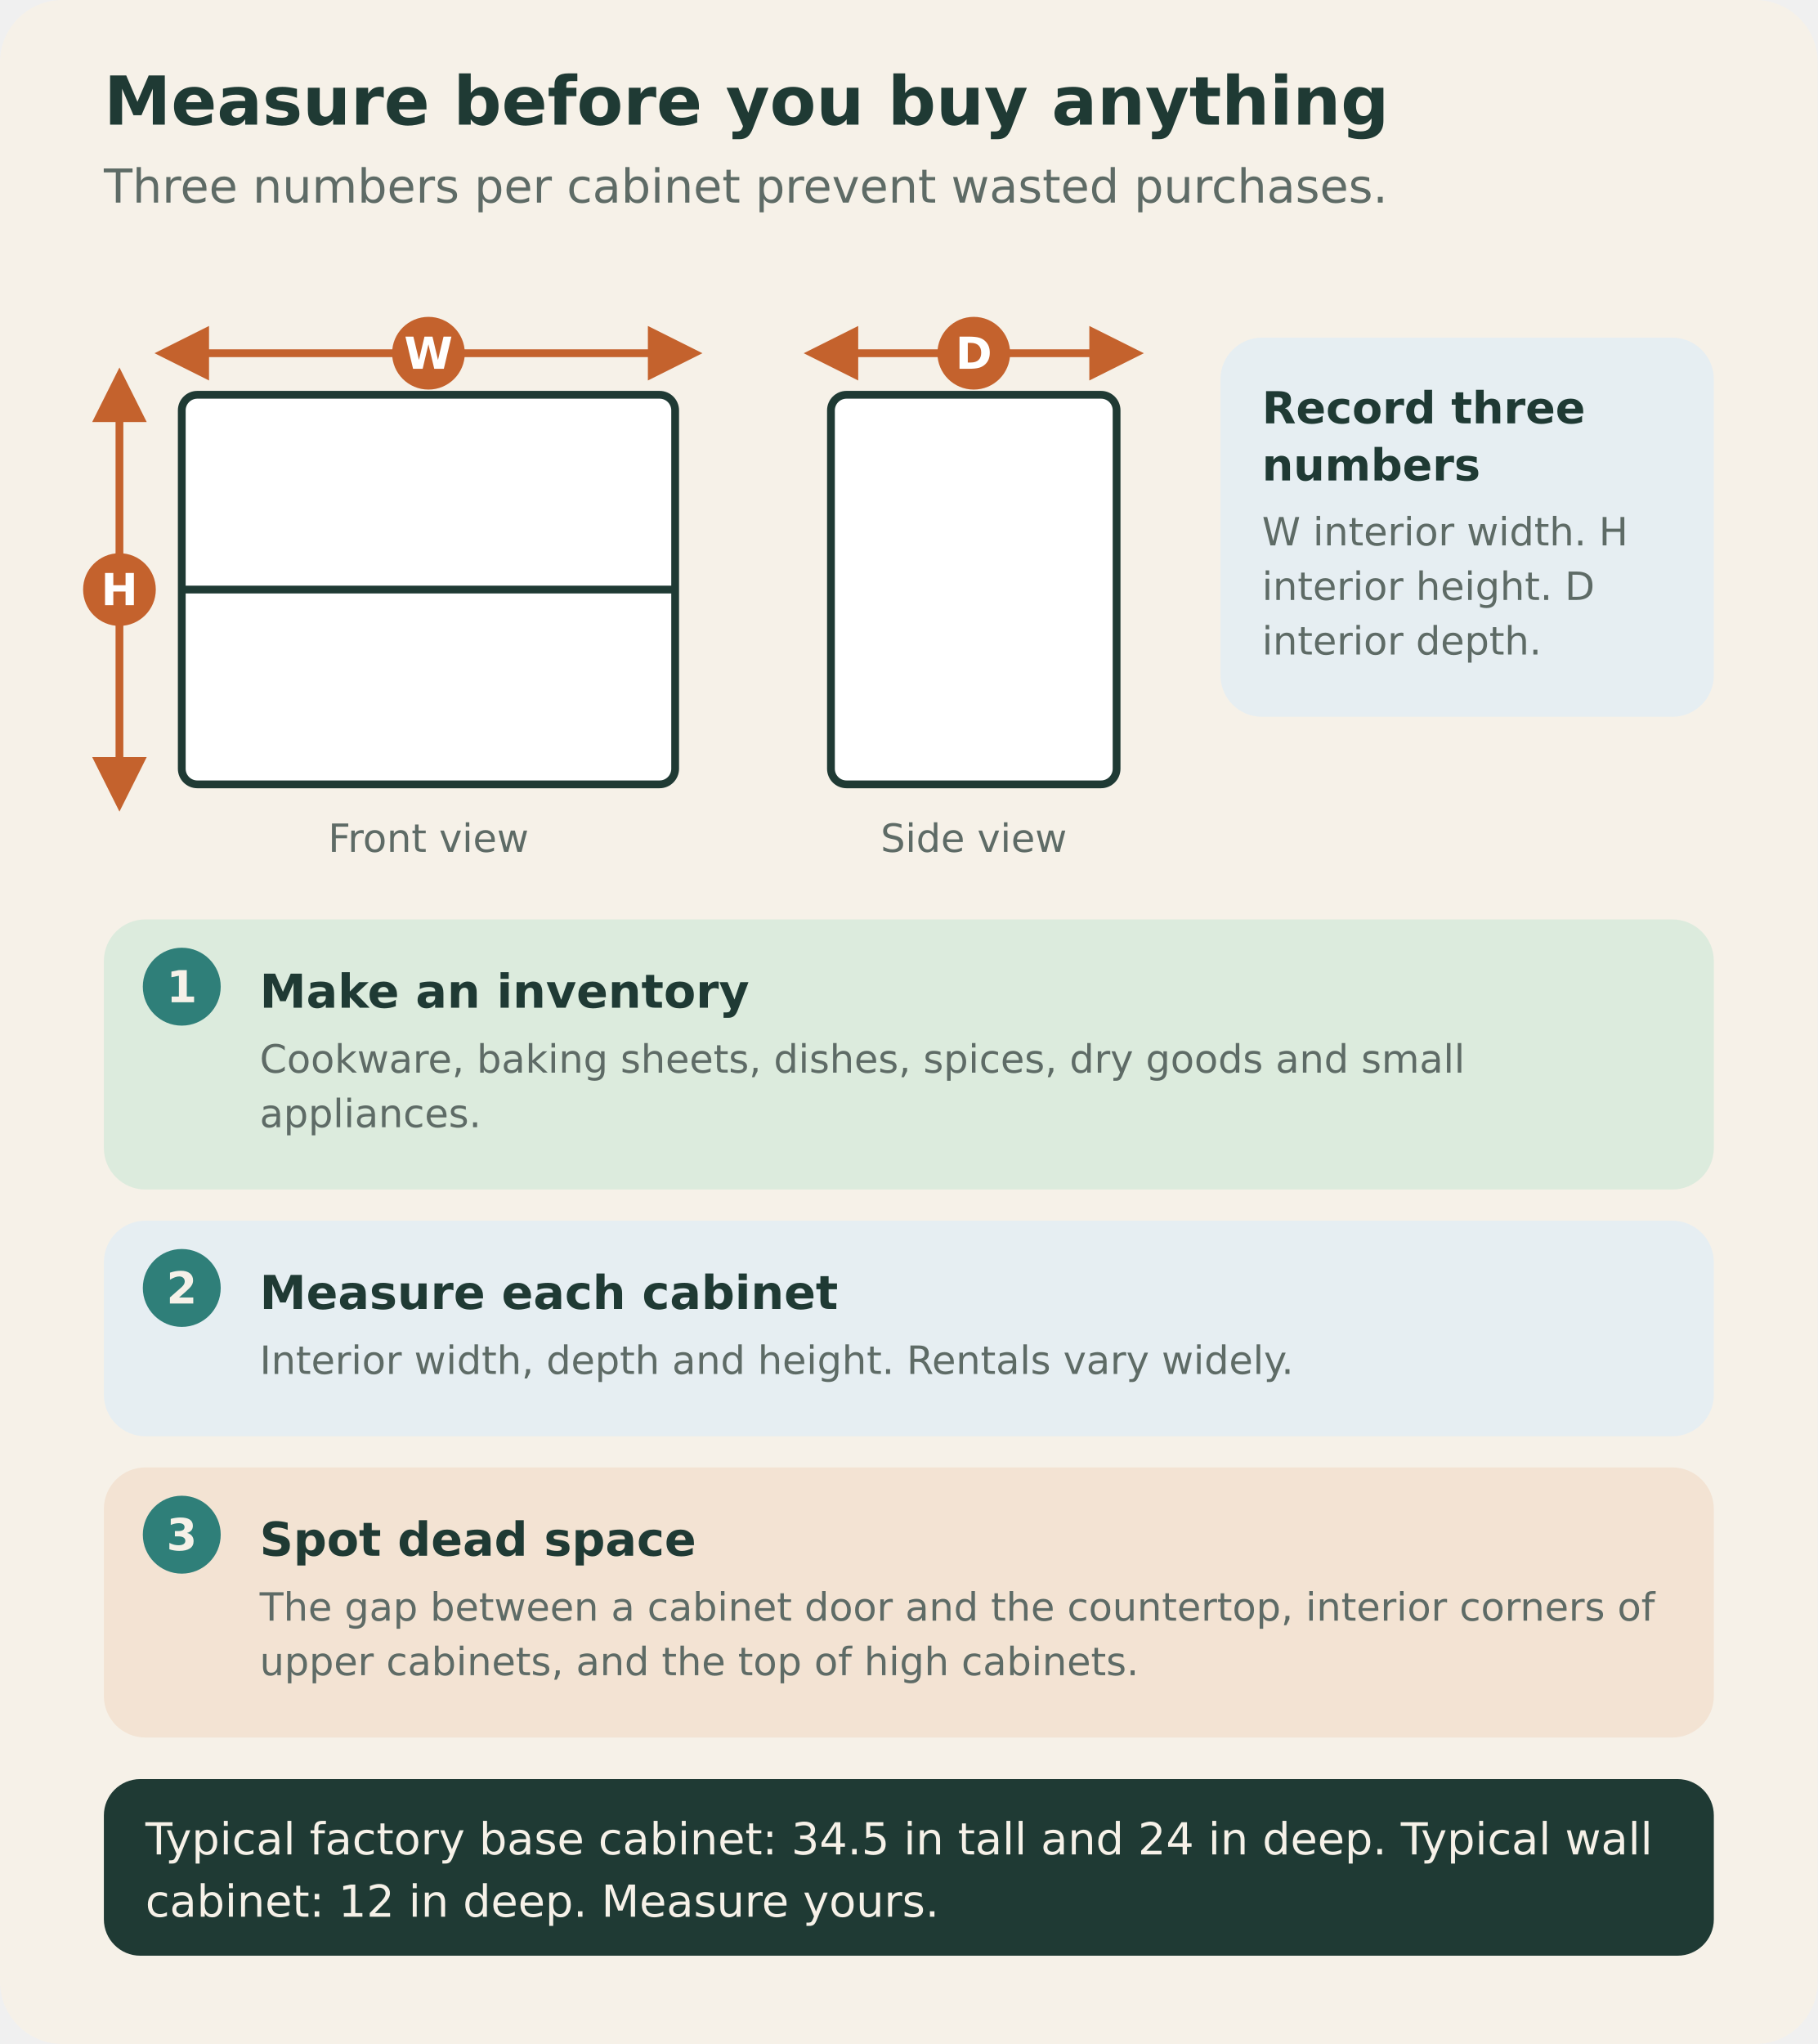
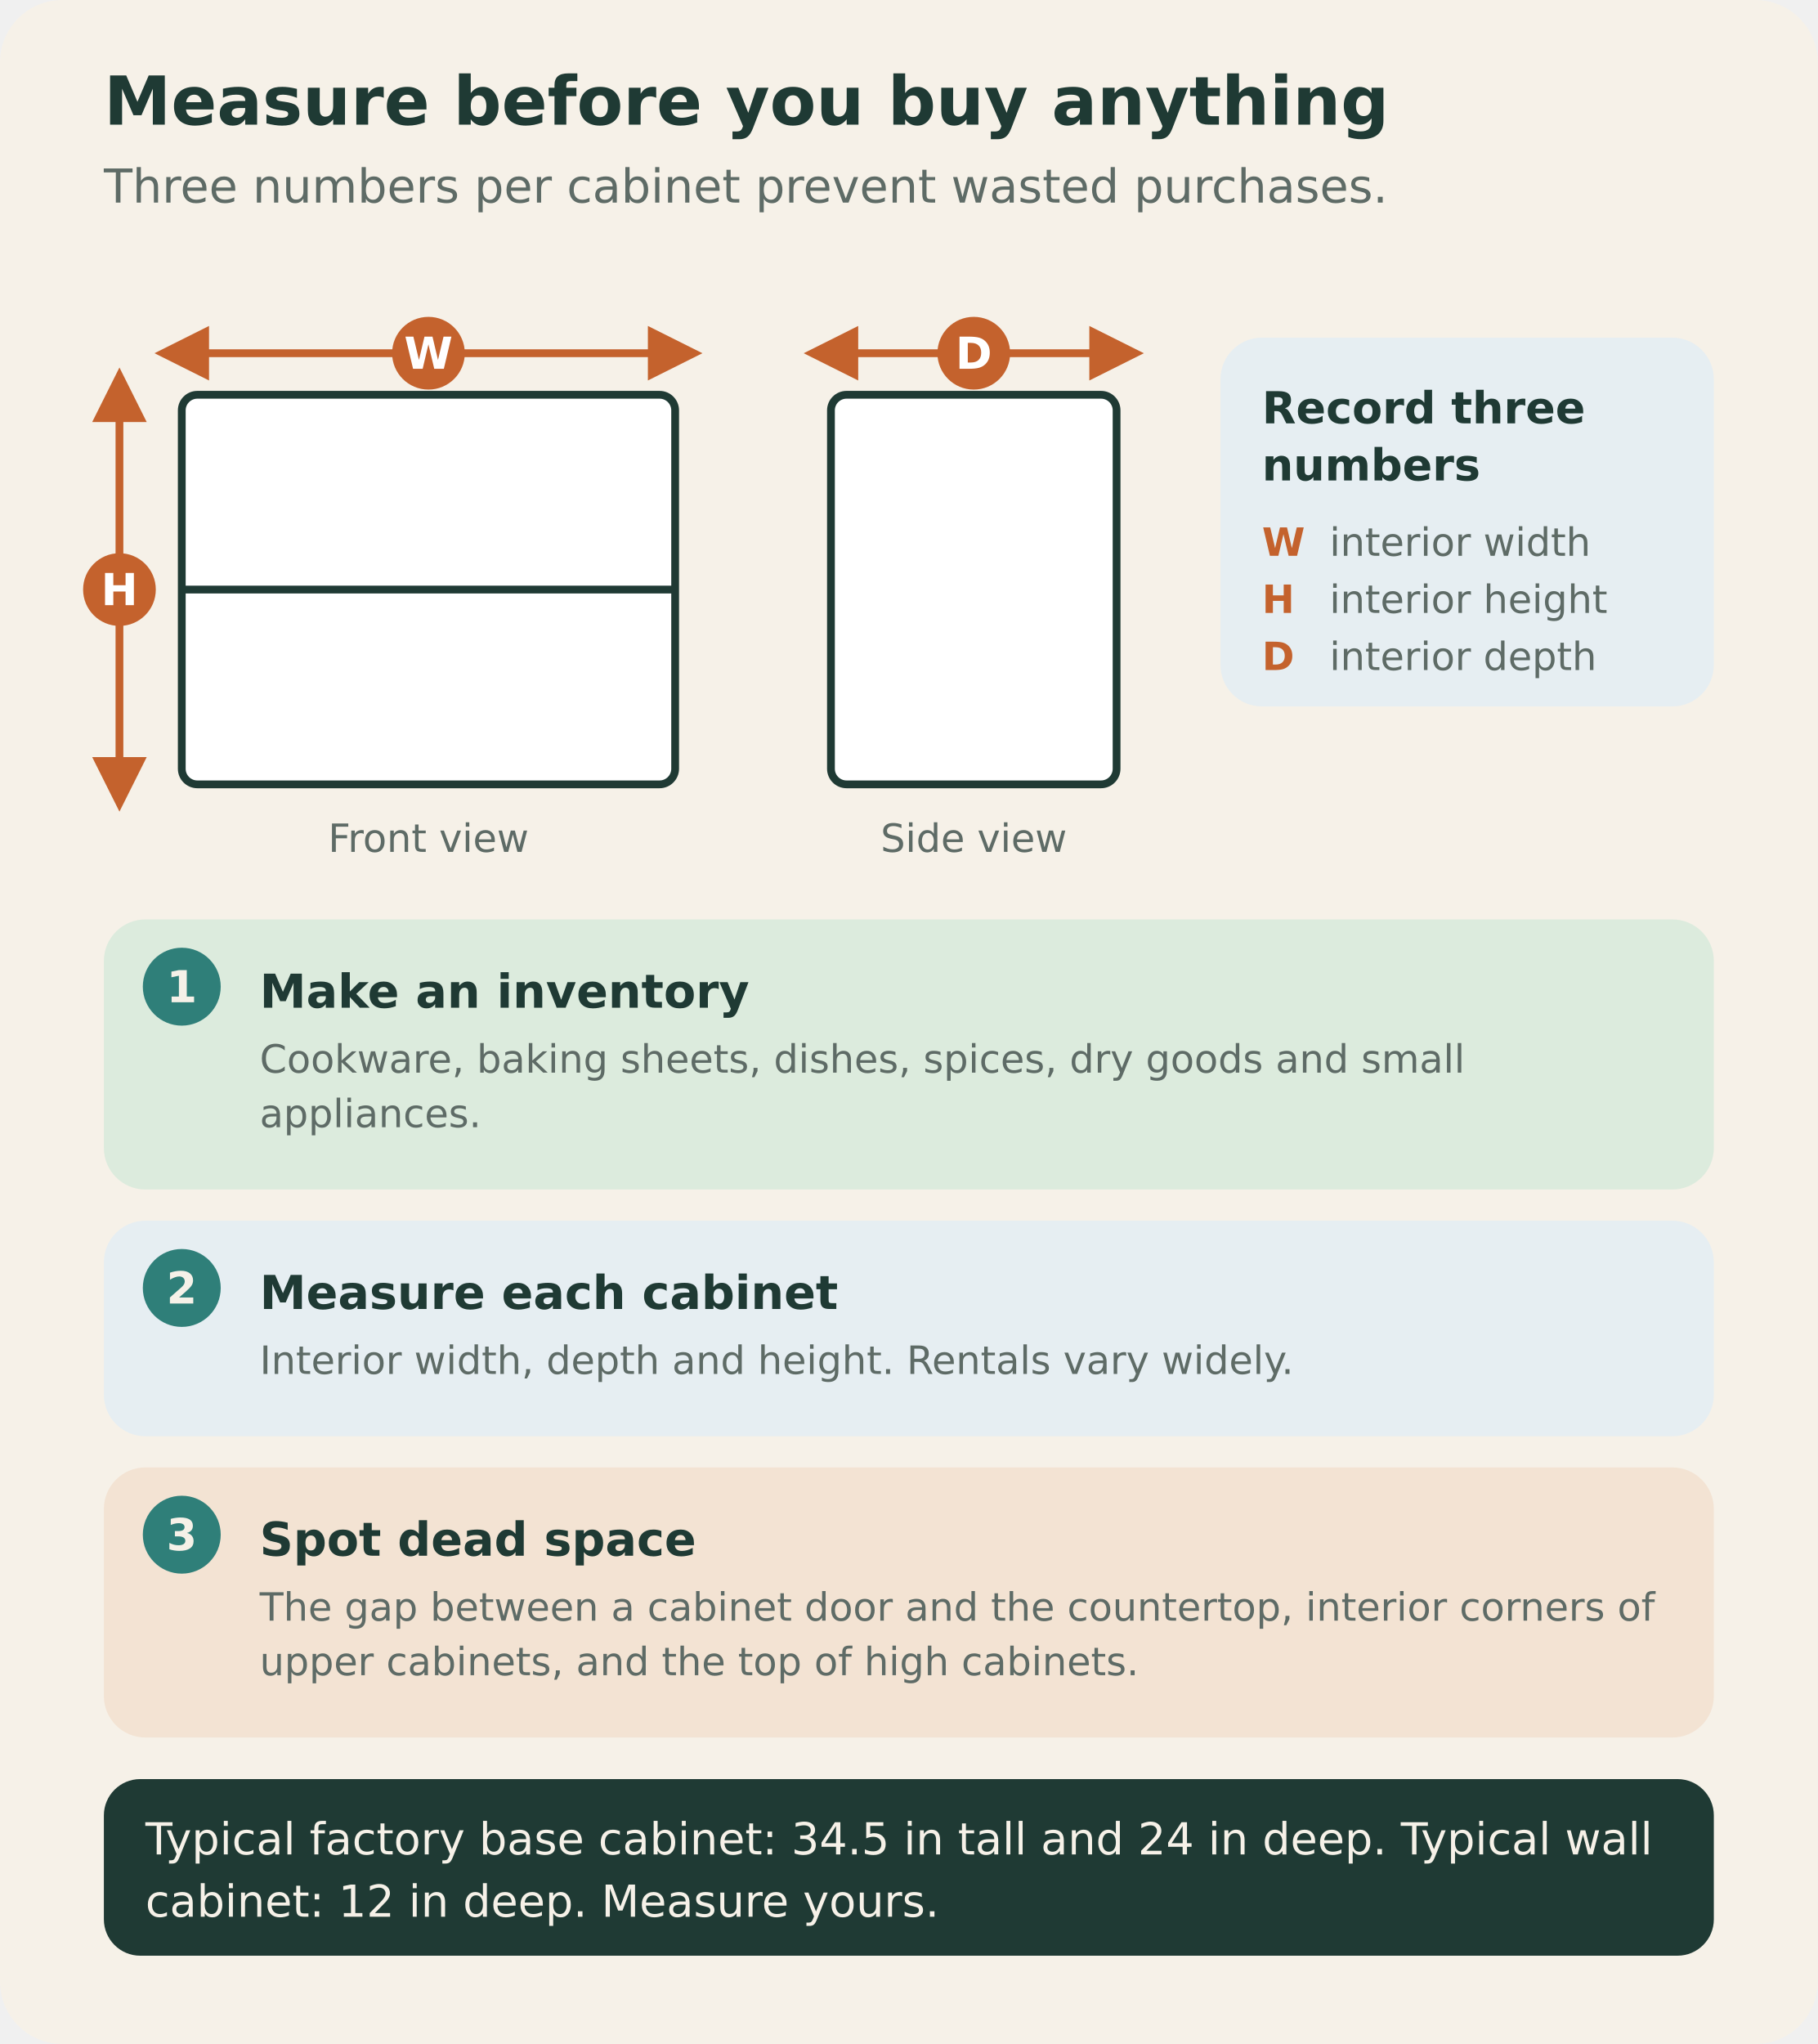
<svg xmlns="http://www.w3.org/2000/svg" width="700" height="787" viewBox="0 0 700 787" role="img" aria-labelledby="t d">
  <defs>
    <marker id="ar" viewBox="0 0 10 10" refX="5" refY="5" markerWidth="7" markerHeight="7" orient="auto-start-reverse">
      <path d="M0 0L10 5L0 10z" fill="#C4622D" />
    </marker>
  </defs>
  <rect width="700" height="787" rx="24" fill="#F6F1E8" />
  <text x="40" y="48" font-family="DejaVu Sans, Helvetica, Arial, sans-serif" font-size="26" font-weight="700" fill="#1F3A34" text-anchor="start">Measure before you buy anything</text>
  <text x="40" y="78" font-family="DejaVu Sans, Helvetica, Arial, sans-serif" font-size="18" font-weight="400" fill="#5E6B66" text-anchor="start">Three numbers per cabinet prevent wasted purchases.</text>
  <rect x="70" y="152" width="190" height="150" rx="6" fill="#FFFFFF" stroke="#1F3A34" stroke-width="3" />
  <line x1="70" y1="227" x2="260" y2="227" stroke="#1F3A34" stroke-width="3" />
  <line x1="70" y1="136" x2="260" y2="136" stroke="#C4622D" stroke-width="3" marker-end="url(#ar)" marker-start="url(#ar)" />
  <circle cx="165" cy="136" r="14" fill="#C4622D" />
  <text x="165" y="142" font-family="DejaVu Sans, Helvetica, Arial, sans-serif" font-size="17" font-weight="700" fill="#FFFFFF" text-anchor="middle">W</text>
  <line x1="46" y1="152" x2="46" y2="302" stroke="#C4622D" stroke-width="3" marker-end="url(#ar)" marker-start="url(#ar)" />
  <circle cx="46" cy="227" r="14" fill="#C4622D" />
  <text x="46" y="233" font-family="DejaVu Sans, Helvetica, Arial, sans-serif" font-size="17" font-weight="700" fill="#FFFFFF" text-anchor="middle">H</text>
  <rect x="320" y="152" width="110" height="150" rx="6" fill="#FFFFFF" stroke="#1F3A34" stroke-width="3" />
  <line x1="320" y1="136" x2="430" y2="136" stroke="#C4622D" stroke-width="3" marker-end="url(#ar)" marker-start="url(#ar)" />
  <circle cx="375" cy="136" r="14" fill="#C4622D" />
  <text x="375" y="142" font-family="DejaVu Sans, Helvetica, Arial, sans-serif" font-size="17" font-weight="700" fill="#FFFFFF" text-anchor="middle">D</text>
  <text x="165" y="328" font-family="DejaVu Sans, Helvetica, Arial, sans-serif" font-size="15" font-weight="400" fill="#5E6B66" text-anchor="middle">Front view</text>
  <text x="375" y="328" font-family="DejaVu Sans, Helvetica, Arial, sans-serif" font-size="15" font-weight="400" fill="#5E6B66" text-anchor="middle">Side view</text>
-   <rect x="470" y="130" width="190" height="146" rx="16" fill="#E6EEF2" />
+   <rect x="470" y="130" width="190" height="142" rx="16" fill="#E6EEF2" />
  <text x="486" y="163" font-family="DejaVu Sans, Helvetica, Arial, sans-serif" font-size="17" font-weight="700" fill="#1F3A34" text-anchor="start">Record three</text>
  <text x="486" y="185" font-family="DejaVu Sans, Helvetica, Arial, sans-serif" font-size="17" font-weight="700" fill="#1F3A34" text-anchor="start">numbers</text>
-   <text x="486" y="210" font-family="DejaVu Sans, Helvetica, Arial, sans-serif" font-size="15" font-weight="400" fill="#5E6B66" text-anchor="start">W interior width. H</text>
-   <text x="486" y="231" font-family="DejaVu Sans, Helvetica, Arial, sans-serif" font-size="15" font-weight="400" fill="#5E6B66" text-anchor="start">interior height. D</text>
-   <text x="486" y="252" font-family="DejaVu Sans, Helvetica, Arial, sans-serif" font-size="15" font-weight="400" fill="#5E6B66" text-anchor="start">interior depth.</text>
+   <text x="486" y="214" font-family="DejaVu Sans, Helvetica, Arial, sans-serif" font-size="15" font-weight="700" fill="#C4622D" text-anchor="start">W</text>
+   <text x="512" y="214" font-family="DejaVu Sans, Helvetica, Arial, sans-serif" font-size="15" font-weight="400" fill="#5E6B66" text-anchor="start">interior width</text>
+   <text x="486" y="236" font-family="DejaVu Sans, Helvetica, Arial, sans-serif" font-size="15" font-weight="700" fill="#C4622D" text-anchor="start">H</text>
+   <text x="512" y="236" font-family="DejaVu Sans, Helvetica, Arial, sans-serif" font-size="15" font-weight="400" fill="#5E6B66" text-anchor="start">interior height</text>
+   <text x="486" y="258" font-family="DejaVu Sans, Helvetica, Arial, sans-serif" font-size="15" font-weight="700" fill="#C4622D" text-anchor="start">D</text>
+   <text x="512" y="258" font-family="DejaVu Sans, Helvetica, Arial, sans-serif" font-size="15" font-weight="400" fill="#5E6B66" text-anchor="start">interior depth</text>
  <rect x="40" y="354" width="620" height="104" rx="16" fill="#DCEBDD" />
  <circle cx="70" cy="379.9" r="15" fill="#2F7F79" />
  <text x="70" y="385.9" font-family="DejaVu Sans, Helvetica, Arial, sans-serif" font-size="17" font-weight="700" fill="#F6F1E8" text-anchor="middle">1</text>
  <text x="100" y="388" font-family="DejaVu Sans, Helvetica, Arial, sans-serif" font-size="18" font-weight="700" fill="#1F3A34" text-anchor="start">Make an inventory</text>
  <text x="100" y="413" font-family="DejaVu Sans, Helvetica, Arial, sans-serif" font-size="15" font-weight="400" fill="#5E6B66" text-anchor="start">Cookware, baking sheets, dishes, spices, dry goods and small</text>
  <text x="100" y="434" font-family="DejaVu Sans, Helvetica, Arial, sans-serif" font-size="15" font-weight="400" fill="#5E6B66" text-anchor="start">appliances.</text>
  <rect x="40" y="470" width="620" height="83" rx="16" fill="#E6EEF2" />
  <circle cx="70" cy="495.9" r="15" fill="#2F7F79" />
  <text x="70" y="501.9" font-family="DejaVu Sans, Helvetica, Arial, sans-serif" font-size="17" font-weight="700" fill="#F6F1E8" text-anchor="middle">2</text>
  <text x="100" y="504" font-family="DejaVu Sans, Helvetica, Arial, sans-serif" font-size="18" font-weight="700" fill="#1F3A34" text-anchor="start">Measure each cabinet</text>
  <text x="100" y="529" font-family="DejaVu Sans, Helvetica, Arial, sans-serif" font-size="15" font-weight="400" fill="#5E6B66" text-anchor="start">Interior width, depth and height. Rentals vary widely.</text>
  <rect x="40" y="565" width="620" height="104" rx="16" fill="#F3E3D3" />
  <circle cx="70" cy="590.9" r="15" fill="#2F7F79" />
  <text x="70" y="596.9" font-family="DejaVu Sans, Helvetica, Arial, sans-serif" font-size="17" font-weight="700" fill="#F6F1E8" text-anchor="middle">3</text>
  <text x="100" y="599" font-family="DejaVu Sans, Helvetica, Arial, sans-serif" font-size="18" font-weight="700" fill="#1F3A34" text-anchor="start">Spot dead space</text>
  <text x="100" y="624" font-family="DejaVu Sans, Helvetica, Arial, sans-serif" font-size="15" font-weight="400" fill="#5E6B66" text-anchor="start">The gap between a cabinet door and the countertop, interior corners of</text>
  <text x="100" y="645" font-family="DejaVu Sans, Helvetica, Arial, sans-serif" font-size="15" font-weight="400" fill="#5E6B66" text-anchor="start">upper cabinets, and the top of high cabinets.</text>
  <rect x="40" y="685" width="620" height="68" rx="14" fill="#1F3A34" />
  <text x="56" y="714" font-family="DejaVu Sans, Helvetica, Arial, sans-serif" font-size="17" font-weight="400" fill="#F6F1E8" text-anchor="start">Typical factory base cabinet: 34.5 in tall and 24 in deep. Typical wall</text>
  <text x="56" y="738" font-family="DejaVu Sans, Helvetica, Arial, sans-serif" font-size="17" font-weight="400" fill="#F6F1E8" text-anchor="start">cabinet: 12 in deep. Measure yours.</text>
</svg>
